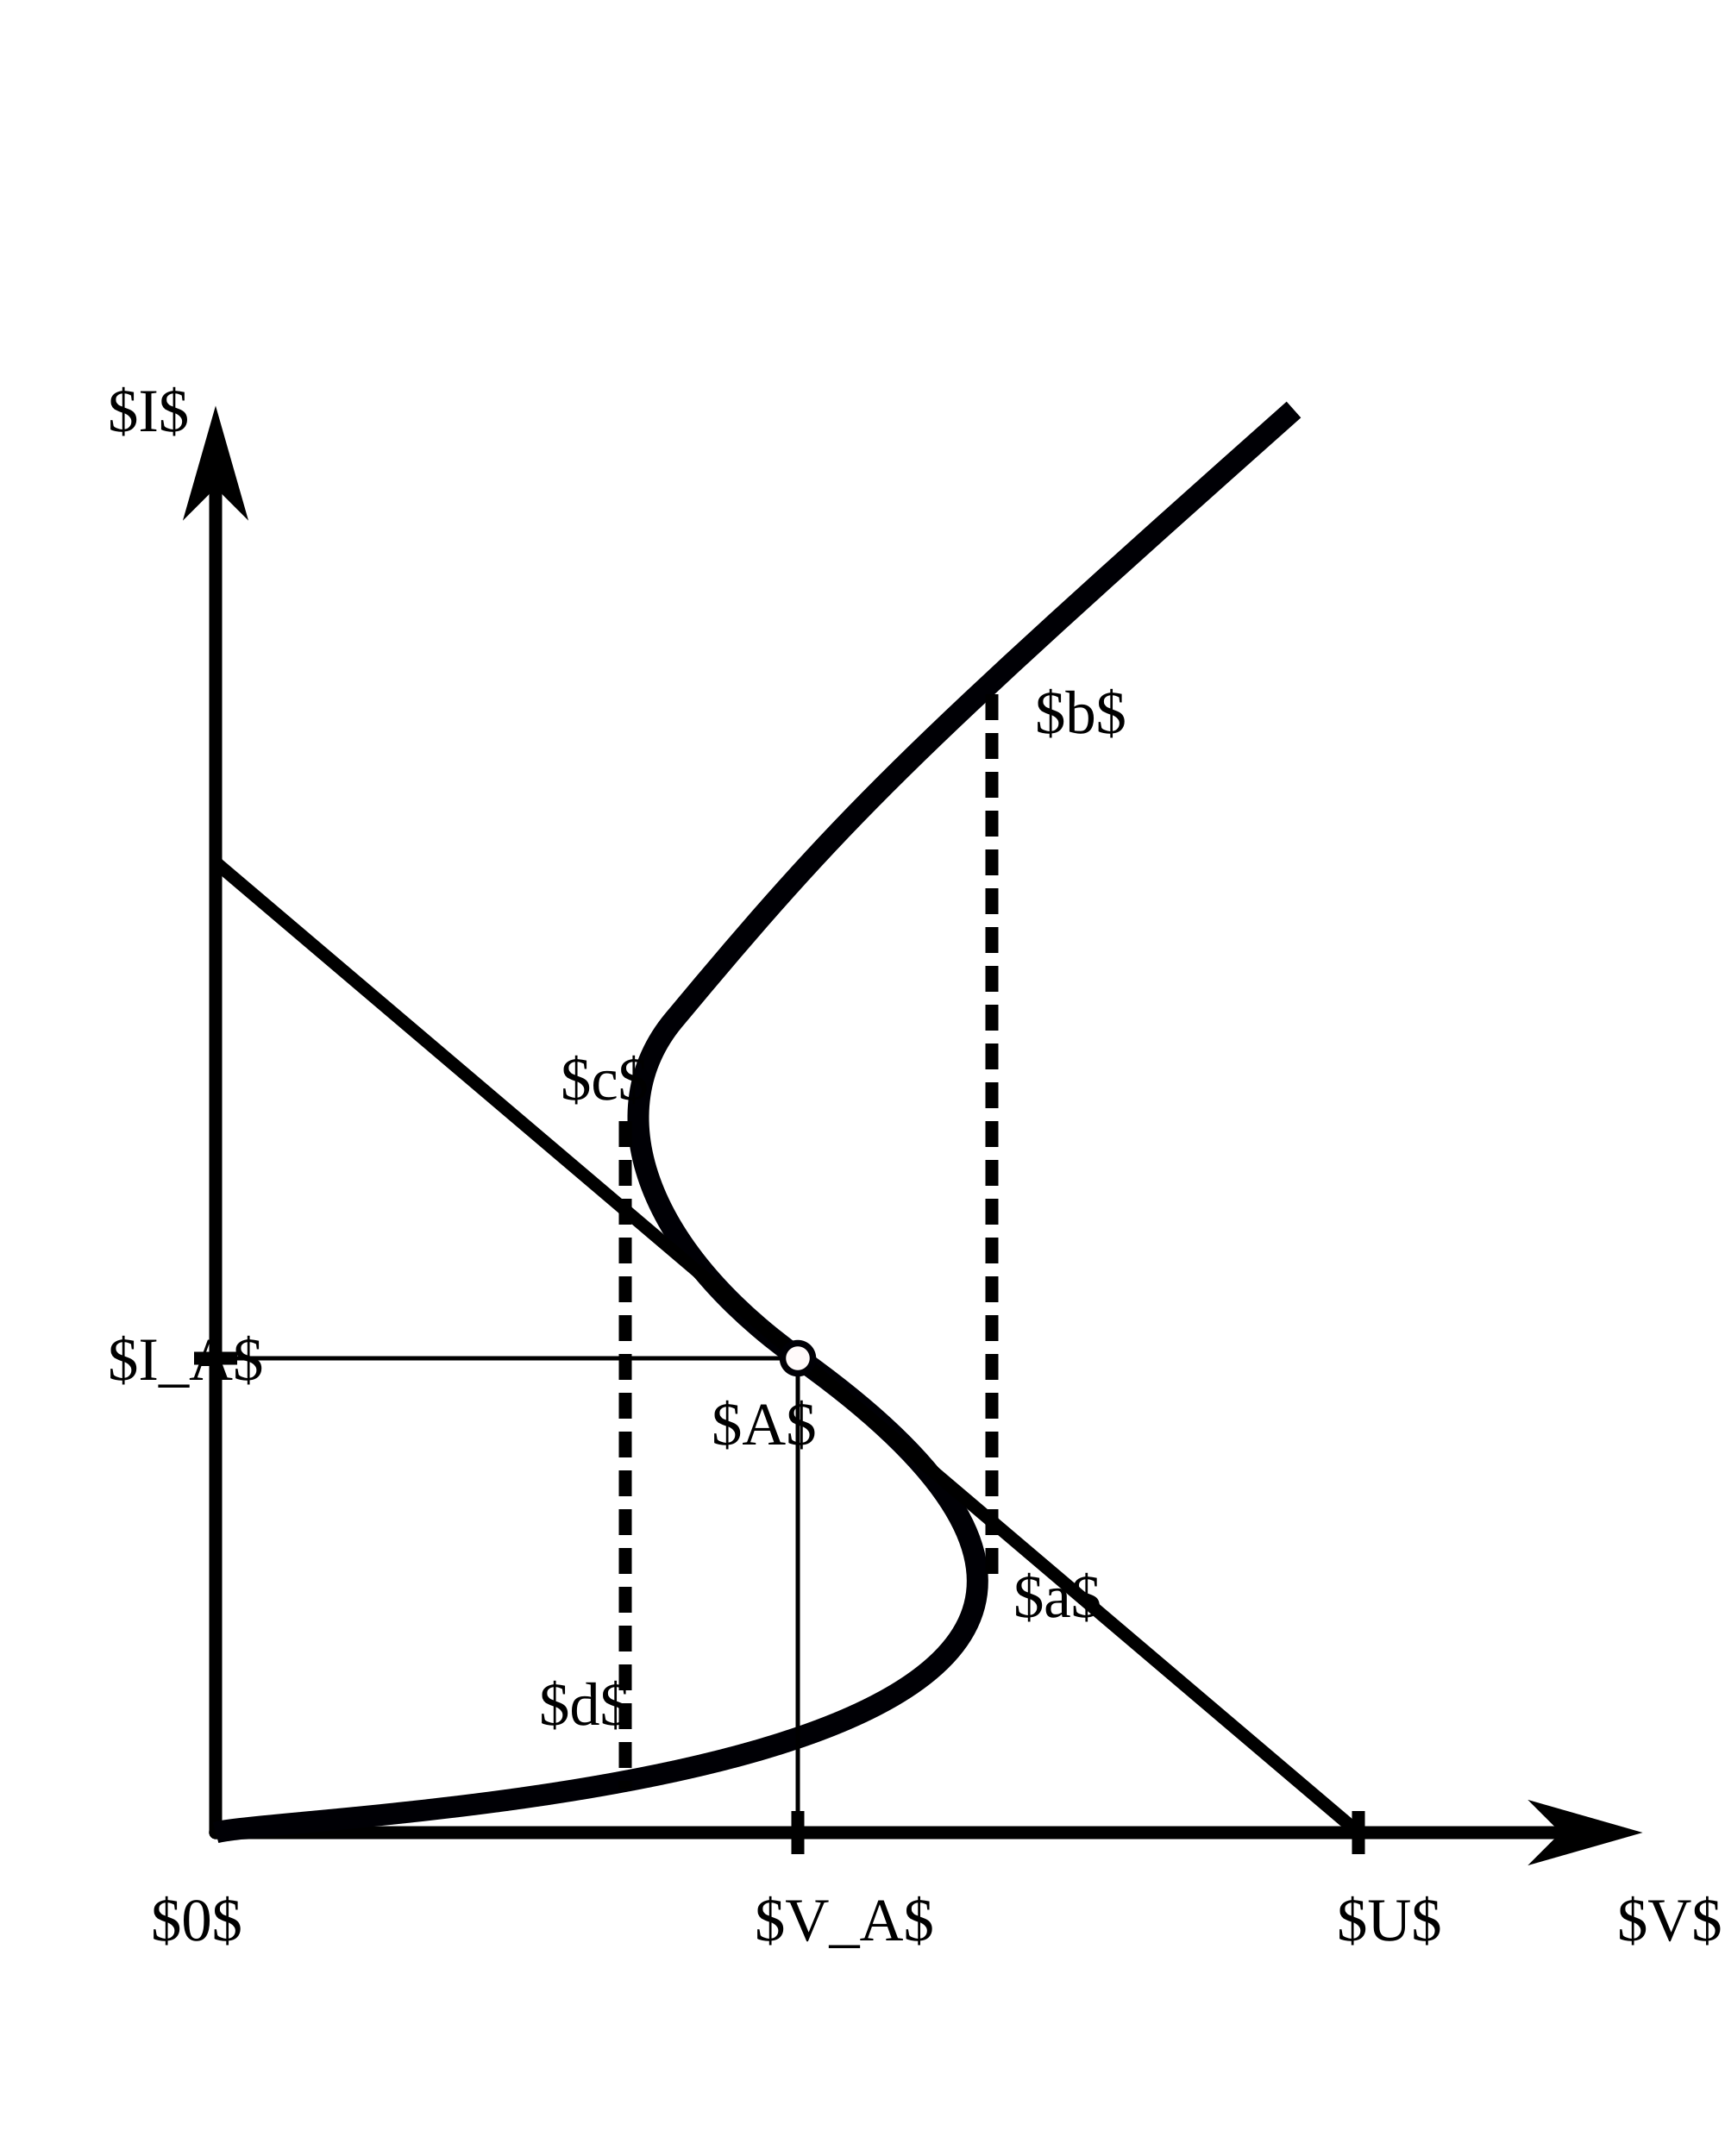
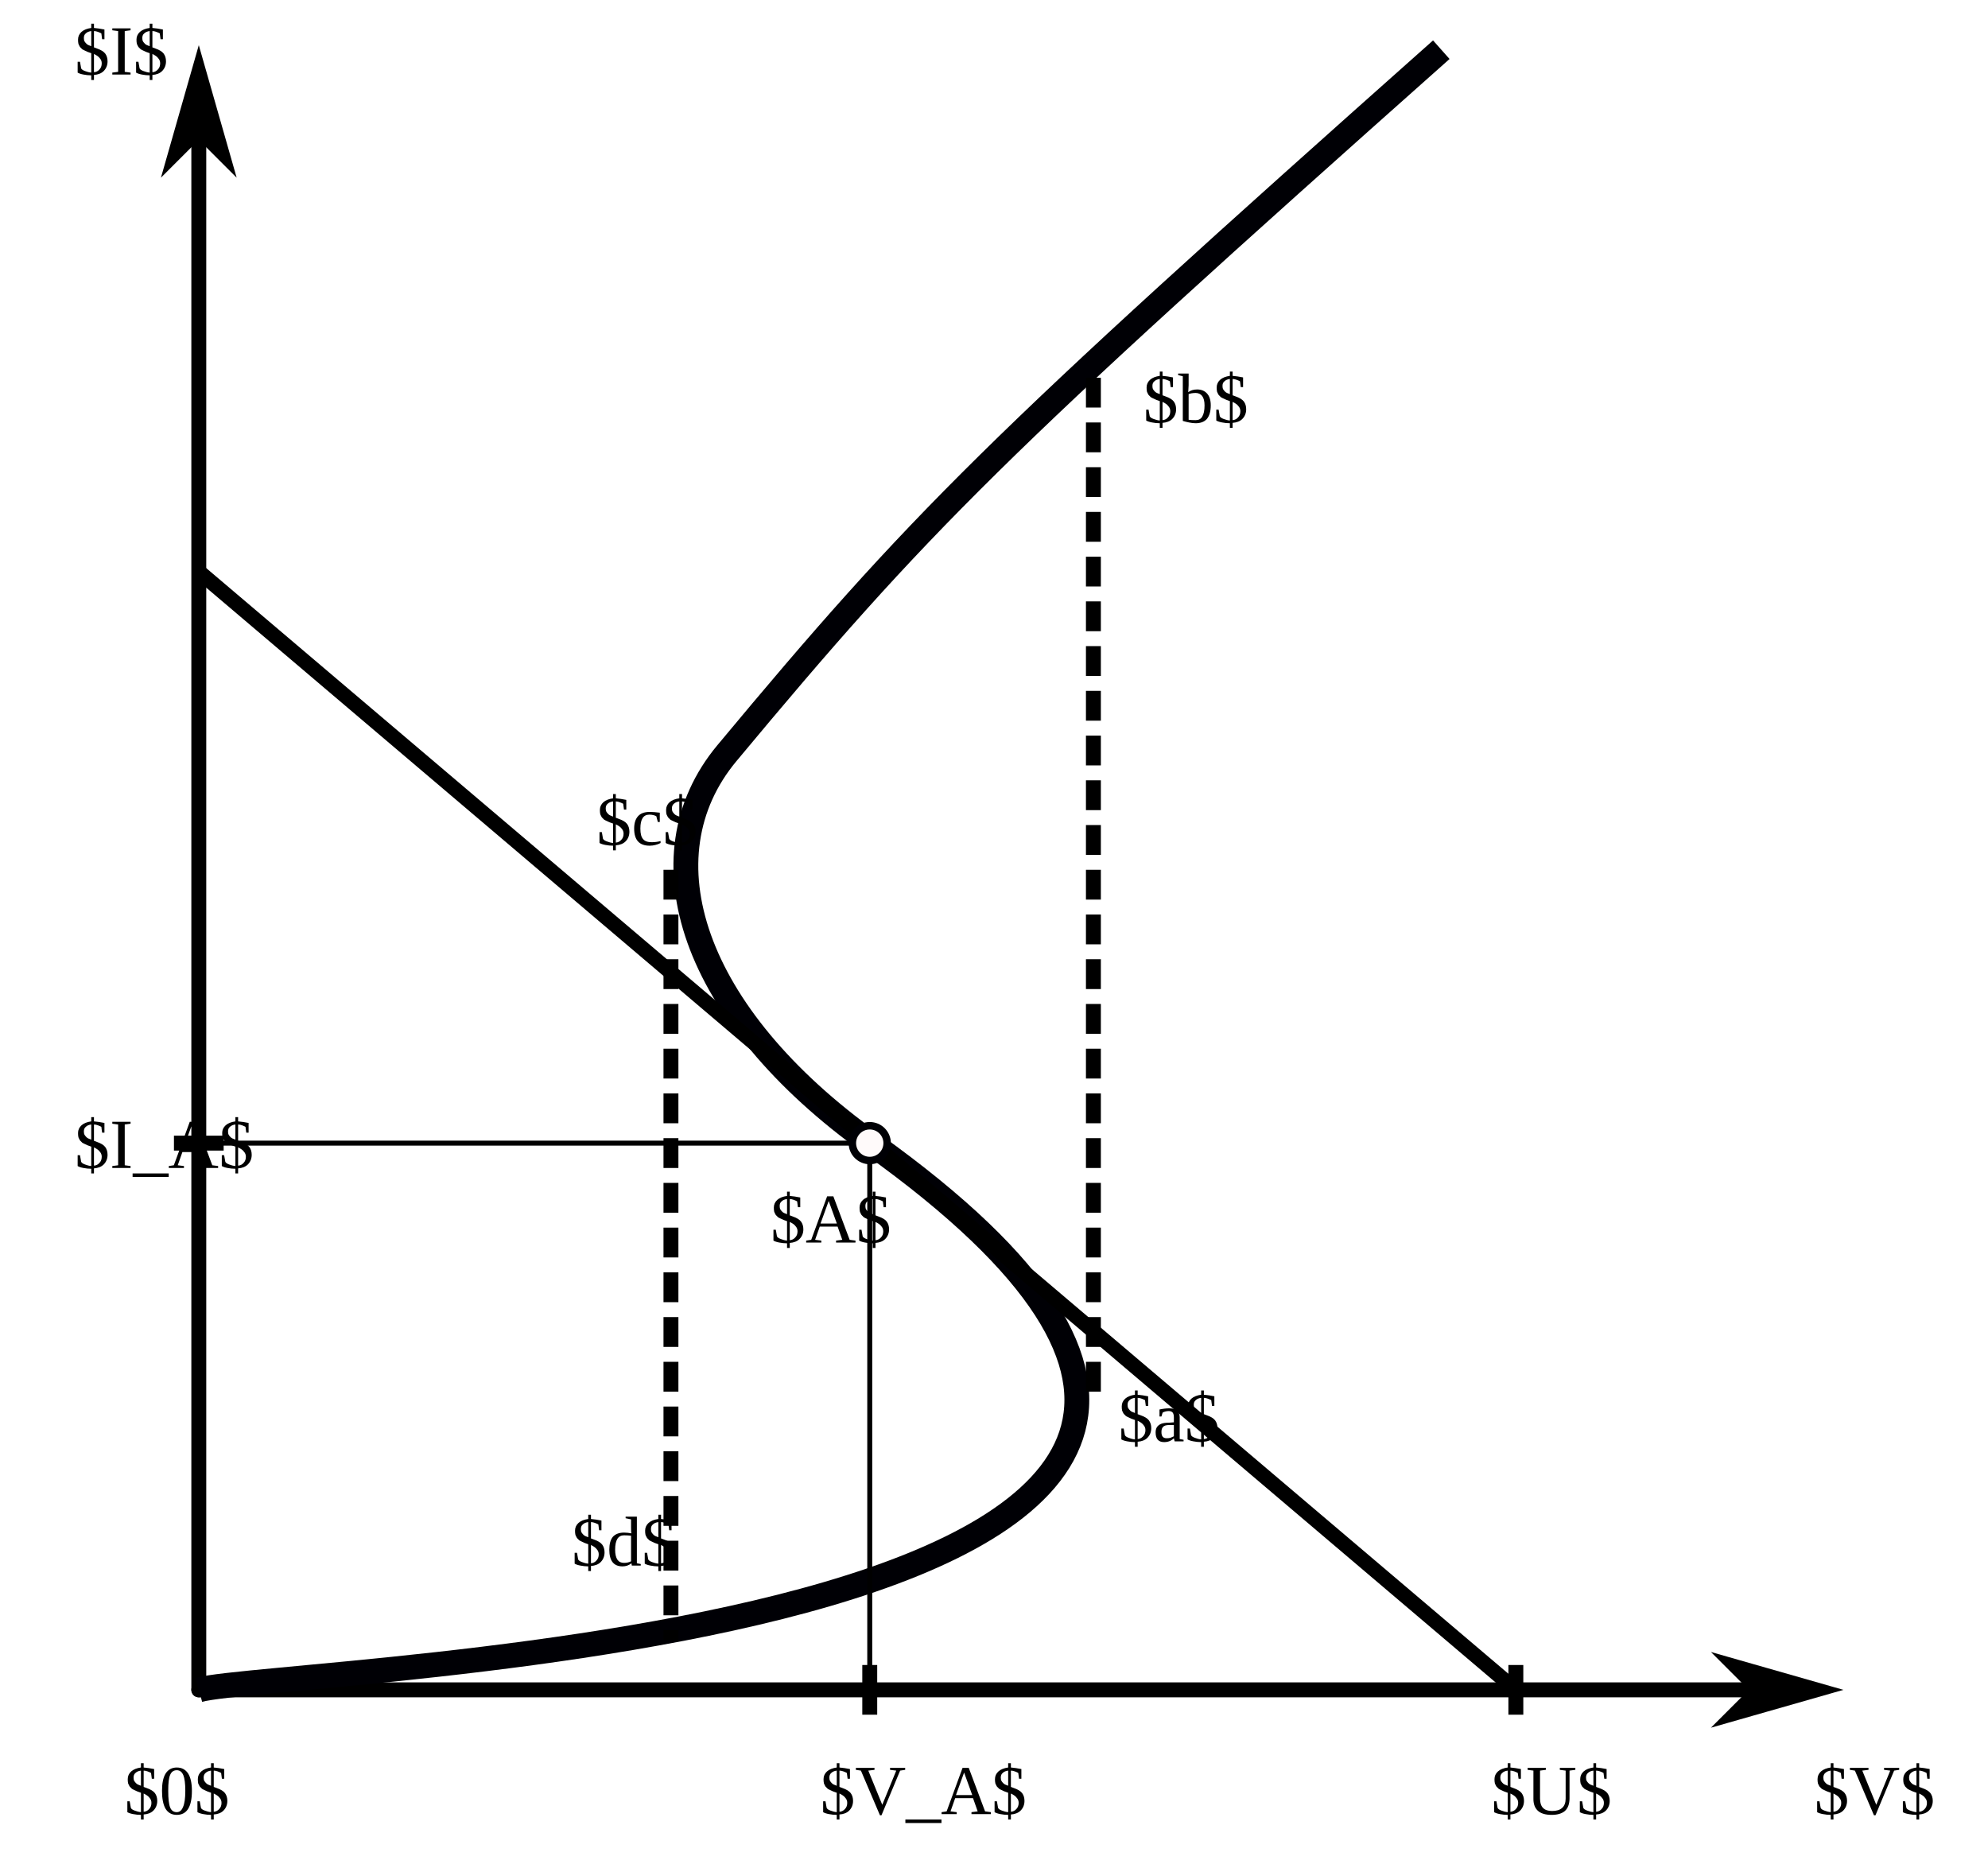
- <svg xmlns="http://www.w3.org/2000/svg" width="8cm" height="10cm" viewBox="0 0 80 100" version="1.1" id="svg5948">
+ <svg xmlns="http://www.w3.org/2000/svg" width="8cm" height="7.5cm" viewBox="0 0 80 75" version="1.1" id="svg5948">
  <defs id="defs5942">
    <marker style="overflow:visible" id="marker1815" refX="0" refY="0" orient="auto">
      <path transform="matrix(-0.4,0,0,-0.4,-4,0)" style="fill:#000000;fill-opacity:1;fill-rule:evenodd;stroke:#000000;stroke-width:1pt;stroke-opacity:1" d="M 0,0 5,-5 -12.5,0 5,5 Z" id="path1813" />
    </marker>
    <marker orient="auto" refY="0" refX="0" id="marker1775" style="overflow:visible">
      <path id="path1773" d="M 0,0 5,-5 -12.5,0 5,5 Z" style="fill:#000000;fill-opacity:1;fill-rule:evenodd;stroke:#000000;stroke-width:1pt;stroke-opacity:1" transform="matrix(-0.4,0,0,-0.4,-4,0)" />
    </marker>
  </defs>
-   <g id="layer1" transform="translate(0,-197)">
-     <path style="fill:none;stroke:#000000;stroke-width:0.6;stroke-linecap:round;stroke-linejoin:miter;stroke-miterlimit:4;stroke-dasharray:none;stroke-opacity:1;marker-end:url(#marker1775)" d="M 10,282 H 75" id="path1447" />
-     <path style="fill:none;stroke:#000000;stroke-width:0.6;stroke-linecap:round;stroke-linejoin:miter;stroke-miterlimit:4;stroke-dasharray:none;stroke-opacity:1;marker-end:url(#marker1815)" d="M 10,282 V 217" id="path1449" />
-     <path style="opacity:1;fill:none;fill-opacity:1;fill-rule:evenodd;stroke:#000005;stroke-width:1;stroke-linecap:butt;stroke-linejoin:miter;stroke-miterlimit:4;stroke-dasharray:none;stroke-opacity:1" d="M 10,282 C 13.354,281.065 65.005,279.993 37.089,260.031 29.795,254.816 27.787,248.47 31.249,244.311 39,235 42,232 60,216" id="path5155-8" />
-     <path style="fill:none;stroke:#000000;stroke-width:0.6;stroke-linecap:butt;stroke-linejoin:miter;stroke-miterlimit:4;stroke-dasharray:none;stroke-opacity:1" d="M 63,282 10,237" id="path6836" />
-     <path style="fill:none;stroke:#000000;stroke-width:0.2;stroke-linecap:butt;stroke-linejoin:miter;stroke-miterlimit:4;stroke-dasharray:none;stroke-opacity:1" d="M 37,260.5 V 282" id="path6859" />
-     <path style="fill:none;stroke:#000000;stroke-width:0.2;stroke-linecap:butt;stroke-linejoin:miter;stroke-miterlimit:4;stroke-dasharray:none;stroke-opacity:1" d="M 36.5,260 H 10" id="path6861" />
-     <path style="fill:none;stroke:#000000;stroke-width:0.6;stroke-linecap:butt;stroke-linejoin:miter;stroke-miterlimit:4;stroke-dasharray:none;stroke-opacity:1" d="m 37,281 v 2" id="path6863" />
-     <path style="fill:none;stroke:#000000;stroke-width:0.6;stroke-linecap:butt;stroke-linejoin:miter;stroke-miterlimit:4;stroke-dasharray:none;stroke-opacity:1" d="M 9,260 H 11" id="path6865" />
-     <path style="fill:none;stroke:#000000;stroke-width:0.6;stroke-linecap:butt;stroke-linejoin:miter;stroke-miterlimit:4;stroke-dasharray:none;stroke-opacity:1" d="m 63,281 v 2" id="path6863-9" />
-     <circle style="opacity:1;fill:#fffafa;fill-opacity:1;stroke:#000005;stroke-width:0.3;stroke-linecap:round;stroke-linejoin:round;stroke-miterlimit:4;stroke-dasharray:none;stroke-dashoffset:0;stroke-opacity:1;paint-order:markers fill stroke" id="path6832-7-8" cx="37" cy="260" r="0.7" />
-     <path style="fill:none;stroke:#000000;stroke-width:0.6;stroke-linecap:butt;stroke-linejoin:miter;stroke-miterlimit:4;stroke-dasharray:1.2, 0.6;stroke-dashoffset:0;stroke-opacity:1" d="m 46,270 v -41" id="path6897" />
-     <path style="fill:none;stroke:#000000;stroke-width:0.6;stroke-linecap:butt;stroke-linejoin:miter;stroke-opacity:1;stroke-miterlimit:4;stroke-dasharray:1.2,0.6;stroke-dashoffset:0" d="m 29,249 v 31" id="path6899" />
-     <text xml:space="preserve" style="font-style:normal;font-variant:normal;font-weight:normal;font-stretch:normal;font-size:2.822px;line-height:1.25;font-family:'Times New Roman';-inkscape-font-specification:'Times New Roman, Normal';font-variant-ligatures:normal;font-variant-caps:normal;font-variant-numeric:normal;font-feature-settings:normal;text-align:start;letter-spacing:0px;word-spacing:0px;writing-mode:lr-tb;text-anchor:start;fill:#000000;fill-opacity:1;stroke:none;stroke-width:0.265" x="7" y="287" id="text6903">
-       <tspan id="tspan6901" x="7" y="287" style="stroke-width:0.265">$0$</tspan>
+   <g id="layer1" transform="translate(0,-222)">
+     <path style="fill:none;stroke:#000000;stroke-width:0.6;stroke-linecap:round;stroke-linejoin:miter;stroke-miterlimit:4;stroke-dasharray:none;stroke-opacity:1;marker-end:url(#marker1775)" d="M 8,290 H 73" id="path1447" />
+     <path style="fill:none;stroke:#000000;stroke-width:0.6;stroke-linecap:round;stroke-linejoin:miter;stroke-miterlimit:4;stroke-dasharray:none;stroke-opacity:1;marker-end:url(#marker1815)" d="M 8,290 V 225" id="path1449" />
+     <path style="opacity:1;fill:none;fill-opacity:1;fill-rule:evenodd;stroke:#000005;stroke-width:1;stroke-linecap:butt;stroke-linejoin:miter;stroke-miterlimit:4;stroke-dasharray:none;stroke-opacity:1" d="M 8,290 C 11.354,289.065 63.005,287.993 35.089,268.031 27.795,262.816 25.787,256.47 29.249,252.311 37,243 40,240 58,224" id="path5155-8" />
+     <path style="fill:none;stroke:#000000;stroke-width:0.6;stroke-linecap:butt;stroke-linejoin:miter;stroke-miterlimit:4;stroke-dasharray:none;stroke-opacity:1" d="M 61,290 8,245" id="path6836" />
+     <path style="fill:none;stroke:#000000;stroke-width:0.2;stroke-linecap:butt;stroke-linejoin:miter;stroke-miterlimit:4;stroke-dasharray:none;stroke-opacity:1" d="M 35,268.5 V 290" id="path6859" />
+     <path style="fill:none;stroke:#000000;stroke-width:0.2;stroke-linecap:butt;stroke-linejoin:miter;stroke-miterlimit:4;stroke-dasharray:none;stroke-opacity:1" d="M 34.5,268 H 8" id="path6861" />
+     <path style="fill:none;stroke:#000000;stroke-width:0.6;stroke-linecap:butt;stroke-linejoin:miter;stroke-miterlimit:4;stroke-dasharray:none;stroke-opacity:1" d="m 35,289 v 2" id="path6863" />
+     <path style="fill:none;stroke:#000000;stroke-width:0.6;stroke-linecap:butt;stroke-linejoin:miter;stroke-miterlimit:4;stroke-dasharray:none;stroke-opacity:1" d="M 7,268 H 9" id="path6865" />
+     <path style="fill:none;stroke:#000000;stroke-width:0.6;stroke-linecap:butt;stroke-linejoin:miter;stroke-miterlimit:4;stroke-dasharray:none;stroke-opacity:1" d="m 61,289 v 2" id="path6863-9" />
+     <circle style="opacity:1;fill:#fffafa;fill-opacity:1;stroke:#000005;stroke-width:0.3;stroke-linecap:round;stroke-linejoin:round;stroke-miterlimit:4;stroke-dasharray:none;stroke-dashoffset:0;stroke-opacity:1;paint-order:markers fill stroke" id="path6832-7-8" cx="35" cy="268" r="0.7" />
+     <path style="fill:none;stroke:#000000;stroke-width:0.6;stroke-linecap:butt;stroke-linejoin:miter;stroke-miterlimit:4;stroke-dasharray:1.2, 0.6;stroke-dashoffset:0;stroke-opacity:1" d="m 44,278 v -41" id="path6897" />
+     <path style="fill:none;stroke:#000000;stroke-width:0.6;stroke-linecap:butt;stroke-linejoin:miter;stroke-miterlimit:4;stroke-dasharray:1.2, 0.6;stroke-dashoffset:0;stroke-opacity:1" d="m 27,257 v 31" id="path6899" />
+     <text xml:space="preserve" style="font-style:normal;font-variant:normal;font-weight:normal;font-stretch:normal;font-size:2.822px;line-height:1.25;font-family:'Times New Roman';-inkscape-font-specification:'Times New Roman, Normal';font-variant-ligatures:normal;font-variant-caps:normal;font-variant-numeric:normal;font-feature-settings:normal;text-align:start;letter-spacing:0px;word-spacing:0px;writing-mode:lr-tb;text-anchor:start;fill:#000000;fill-opacity:1;stroke:none;stroke-width:0.265" x="5" y="295" id="text6903">
+       <tspan id="tspan6901" x="5" y="295" style="stroke-width:0.265">$0$</tspan>
    </text>
-     <text xml:space="preserve" style="font-style:normal;font-variant:normal;font-weight:normal;font-stretch:normal;font-size:2.822px;line-height:1.25;font-family:'Times New Roman';-inkscape-font-specification:'Times New Roman, Normal';font-variant-ligatures:normal;font-variant-caps:normal;font-variant-numeric:normal;font-feature-settings:normal;text-align:start;letter-spacing:0px;word-spacing:0px;writing-mode:lr-tb;text-anchor:start;fill:#000000;fill-opacity:1;stroke:none;stroke-width:0.265" x="5" y="217" id="text6907">
-       <tspan id="tspan6905" x="5" y="217" style="stroke-width:0.265">$I$</tspan>
+     <text xml:space="preserve" style="font-style:normal;font-variant:normal;font-weight:normal;font-stretch:normal;font-size:2.822px;line-height:1.25;font-family:'Times New Roman';-inkscape-font-specification:'Times New Roman, Normal';font-variant-ligatures:normal;font-variant-caps:normal;font-variant-numeric:normal;font-feature-settings:normal;text-align:start;letter-spacing:0px;word-spacing:0px;writing-mode:lr-tb;text-anchor:start;fill:#000000;fill-opacity:1;stroke:none;stroke-width:0.265" x="3" y="225" id="text6907">
+       <tspan id="tspan6905" x="3" y="225" style="stroke-width:0.265">$I$</tspan>
    </text>
-     <text xml:space="preserve" style="font-style:normal;font-variant:normal;font-weight:normal;font-stretch:normal;font-size:2.822px;line-height:1.25;font-family:'Times New Roman';-inkscape-font-specification:'Times New Roman, Normal';font-variant-ligatures:normal;font-variant-caps:normal;font-variant-numeric:normal;font-feature-settings:normal;text-align:start;letter-spacing:0px;word-spacing:0px;writing-mode:lr-tb;text-anchor:start;fill:#000000;fill-opacity:1;stroke:none;stroke-width:0.265" x="75" y="287" id="text6911">
-       <tspan id="tspan6909" x="75" y="287" style="stroke-width:0.265">$V$</tspan>
+     <text xml:space="preserve" style="font-style:normal;font-variant:normal;font-weight:normal;font-stretch:normal;font-size:2.822px;line-height:1.25;font-family:'Times New Roman';-inkscape-font-specification:'Times New Roman, Normal';font-variant-ligatures:normal;font-variant-caps:normal;font-variant-numeric:normal;font-feature-settings:normal;text-align:start;letter-spacing:0px;word-spacing:0px;writing-mode:lr-tb;text-anchor:start;fill:#000000;fill-opacity:1;stroke:none;stroke-width:0.265" x="73" y="295" id="text6911">
+       <tspan id="tspan6909" x="73" y="295" style="stroke-width:0.265">$V$</tspan>
    </text>
-     <text xml:space="preserve" style="font-style:normal;font-variant:normal;font-weight:normal;font-stretch:normal;font-size:2.822px;line-height:1.25;font-family:'Times New Roman';-inkscape-font-specification:'Times New Roman, Normal';font-variant-ligatures:normal;font-variant-caps:normal;font-variant-numeric:normal;font-feature-settings:normal;text-align:start;letter-spacing:0px;word-spacing:0px;writing-mode:lr-tb;text-anchor:start;fill:#000000;fill-opacity:1;stroke:none;stroke-width:0.265" x="5" y="261" id="text6915">
-       <tspan id="tspan6913" x="5" y="261" style="stroke-width:0.265">$I_A$</tspan>
+     <text xml:space="preserve" style="font-style:normal;font-variant:normal;font-weight:normal;font-stretch:normal;font-size:2.822px;line-height:1.25;font-family:'Times New Roman';-inkscape-font-specification:'Times New Roman, Normal';font-variant-ligatures:normal;font-variant-caps:normal;font-variant-numeric:normal;font-feature-settings:normal;text-align:start;letter-spacing:0px;word-spacing:0px;writing-mode:lr-tb;text-anchor:start;fill:#000000;fill-opacity:1;stroke:none;stroke-width:0.265" x="3" y="269" id="text6915">
+       <tspan id="tspan6913" x="3" y="269" style="stroke-width:0.265">$I_A$</tspan>
    </text>
-     <text xml:space="preserve" style="font-style:normal;font-variant:normal;font-weight:normal;font-stretch:normal;font-size:2.822px;line-height:1.25;font-family:'Times New Roman';-inkscape-font-specification:'Times New Roman, Normal';font-variant-ligatures:normal;font-variant-caps:normal;font-variant-numeric:normal;font-feature-settings:normal;text-align:start;letter-spacing:0px;word-spacing:0px;writing-mode:lr-tb;text-anchor:start;fill:#000000;fill-opacity:1;stroke:none;stroke-width:0.265" x="35" y="287" id="text6919">
-       <tspan id="tspan6917" x="35" y="287" style="stroke-width:0.265">$V_A$</tspan>
+     <text xml:space="preserve" style="font-style:normal;font-variant:normal;font-weight:normal;font-stretch:normal;font-size:2.822px;line-height:1.25;font-family:'Times New Roman';-inkscape-font-specification:'Times New Roman, Normal';font-variant-ligatures:normal;font-variant-caps:normal;font-variant-numeric:normal;font-feature-settings:normal;text-align:start;letter-spacing:0px;word-spacing:0px;writing-mode:lr-tb;text-anchor:start;fill:#000000;fill-opacity:1;stroke:none;stroke-width:0.265" x="33" y="295" id="text6919">
+       <tspan id="tspan6917" x="33" y="295" style="stroke-width:0.265">$V_A$</tspan>
    </text>
-     <text xml:space="preserve" style="font-style:normal;font-variant:normal;font-weight:normal;font-stretch:normal;font-size:2.822px;line-height:1.25;font-family:'Times New Roman';-inkscape-font-specification:'Times New Roman, Normal';font-variant-ligatures:normal;font-variant-caps:normal;font-variant-numeric:normal;font-feature-settings:normal;text-align:start;letter-spacing:0px;word-spacing:0px;writing-mode:lr-tb;text-anchor:start;fill:#000000;fill-opacity:1;stroke:none;stroke-width:0.265" x="62" y="287" id="text6923">
-       <tspan id="tspan6921" x="62" y="287" style="stroke-width:0.265">$U$</tspan>
+     <text xml:space="preserve" style="font-style:normal;font-variant:normal;font-weight:normal;font-stretch:normal;font-size:2.822px;line-height:1.25;font-family:'Times New Roman';-inkscape-font-specification:'Times New Roman, Normal';font-variant-ligatures:normal;font-variant-caps:normal;font-variant-numeric:normal;font-feature-settings:normal;text-align:start;letter-spacing:0px;word-spacing:0px;writing-mode:lr-tb;text-anchor:start;fill:#000000;fill-opacity:1;stroke:none;stroke-width:0.265" x="60" y="295" id="text6923">
+       <tspan id="tspan6921" x="60" y="295" style="stroke-width:0.265">$U$</tspan>
    </text>
-     <text xml:space="preserve" style="font-style:normal;font-variant:normal;font-weight:normal;font-stretch:normal;font-size:2.822px;line-height:1.25;font-family:'Times New Roman';-inkscape-font-specification:'Times New Roman, Normal';font-variant-ligatures:normal;font-variant-caps:normal;font-variant-numeric:normal;font-feature-settings:normal;text-align:start;letter-spacing:0px;word-spacing:0px;writing-mode:lr-tb;text-anchor:start;fill:#000000;fill-opacity:1;stroke:none;stroke-width:0.265" x="33" y="264" id="text6927">
-       <tspan id="tspan6925" x="33" y="264" style="stroke-width:0.265">$A$</tspan>
+     <text xml:space="preserve" style="font-style:normal;font-variant:normal;font-weight:normal;font-stretch:normal;font-size:2.822px;line-height:1.25;font-family:'Times New Roman';-inkscape-font-specification:'Times New Roman, Normal';font-variant-ligatures:normal;font-variant-caps:normal;font-variant-numeric:normal;font-feature-settings:normal;text-align:start;letter-spacing:0px;word-spacing:0px;writing-mode:lr-tb;text-anchor:start;fill:#000000;fill-opacity:1;stroke:none;stroke-width:0.265" x="31" y="272" id="text6927">
+       <tspan id="tspan6925" x="31" y="272" style="stroke-width:0.265">$A$</tspan>
    </text>
-     <text xml:space="preserve" style="font-style:normal;font-variant:normal;font-weight:normal;font-stretch:normal;font-size:2.822px;line-height:1.25;font-family:'Times New Roman';-inkscape-font-specification:'Times New Roman, Normal';font-variant-ligatures:normal;font-variant-caps:normal;font-variant-numeric:normal;font-feature-settings:normal;text-align:start;letter-spacing:0px;word-spacing:0px;writing-mode:lr-tb;text-anchor:start;fill:#000000;fill-opacity:1;stroke:none;stroke-width:0.265" x="47" y="272" id="text6931">
-       <tspan id="tspan6929" x="47" y="272" style="stroke-width:0.265">$a$</tspan>
+     <text xml:space="preserve" style="font-style:normal;font-variant:normal;font-weight:normal;font-stretch:normal;font-size:2.822px;line-height:1.25;font-family:'Times New Roman';-inkscape-font-specification:'Times New Roman, Normal';font-variant-ligatures:normal;font-variant-caps:normal;font-variant-numeric:normal;font-feature-settings:normal;text-align:start;letter-spacing:0px;word-spacing:0px;writing-mode:lr-tb;text-anchor:start;fill:#000000;fill-opacity:1;stroke:none;stroke-width:0.265" x="45" y="280" id="text6931">
+       <tspan id="tspan6929" x="45" y="280" style="stroke-width:0.265">$a$</tspan>
    </text>
-     <text xml:space="preserve" style="font-style:normal;font-variant:normal;font-weight:normal;font-stretch:normal;font-size:2.822px;line-height:1.25;font-family:'Times New Roman';-inkscape-font-specification:'Times New Roman, Normal';font-variant-ligatures:normal;font-variant-caps:normal;font-variant-numeric:normal;font-feature-settings:normal;text-align:start;letter-spacing:0px;word-spacing:0px;writing-mode:lr-tb;text-anchor:start;fill:#000000;fill-opacity:1;stroke:none;stroke-width:0.265" x="48" y="231" id="text6935">
-       <tspan id="tspan6933" x="48" y="231" style="stroke-width:0.265">$b$</tspan>
+     <text xml:space="preserve" style="font-style:normal;font-variant:normal;font-weight:normal;font-stretch:normal;font-size:2.822px;line-height:1.25;font-family:'Times New Roman';-inkscape-font-specification:'Times New Roman, Normal';font-variant-ligatures:normal;font-variant-caps:normal;font-variant-numeric:normal;font-feature-settings:normal;text-align:start;letter-spacing:0px;word-spacing:0px;writing-mode:lr-tb;text-anchor:start;fill:#000000;fill-opacity:1;stroke:none;stroke-width:0.265" x="46" y="239" id="text6935">
+       <tspan id="tspan6933" x="46" y="239" style="stroke-width:0.265">$b$</tspan>
    </text>
-     <text xml:space="preserve" style="font-style:normal;font-variant:normal;font-weight:normal;font-stretch:normal;font-size:2.822px;line-height:1.25;font-family:'Times New Roman';-inkscape-font-specification:'Times New Roman, Normal';font-variant-ligatures:normal;font-variant-caps:normal;font-variant-numeric:normal;font-feature-settings:normal;text-align:start;letter-spacing:0px;word-spacing:0px;writing-mode:lr-tb;text-anchor:start;fill:#000000;fill-opacity:1;stroke:none;stroke-width:0.265" x="26" y="248" id="text6939">
-       <tspan id="tspan6937" x="26" y="248" style="stroke-width:0.265">$c$</tspan>
+     <text xml:space="preserve" style="font-style:normal;font-variant:normal;font-weight:normal;font-stretch:normal;font-size:2.822px;line-height:1.25;font-family:'Times New Roman';-inkscape-font-specification:'Times New Roman, Normal';font-variant-ligatures:normal;font-variant-caps:normal;font-variant-numeric:normal;font-feature-settings:normal;text-align:start;letter-spacing:0px;word-spacing:0px;writing-mode:lr-tb;text-anchor:start;fill:#000000;fill-opacity:1;stroke:none;stroke-width:0.265" x="24" y="256" id="text6939">
+       <tspan id="tspan6937" x="24" y="256" style="stroke-width:0.265">$c$</tspan>
    </text>
-     <text xml:space="preserve" style="font-style:normal;font-variant:normal;font-weight:normal;font-stretch:normal;font-size:2.822px;line-height:1.25;font-family:'Times New Roman';-inkscape-font-specification:'Times New Roman, Normal';font-variant-ligatures:normal;font-variant-caps:normal;font-variant-numeric:normal;font-feature-settings:normal;text-align:start;letter-spacing:0px;word-spacing:0px;writing-mode:lr-tb;text-anchor:start;fill:#000000;fill-opacity:1;stroke:none;stroke-width:0.265" x="25" y="277" id="text6943">
-       <tspan id="tspan6941" x="25" y="277" style="stroke-width:0.265">$d$</tspan>
+     <text xml:space="preserve" style="font-style:normal;font-variant:normal;font-weight:normal;font-stretch:normal;font-size:2.822px;line-height:1.25;font-family:'Times New Roman';-inkscape-font-specification:'Times New Roman, Normal';font-variant-ligatures:normal;font-variant-caps:normal;font-variant-numeric:normal;font-feature-settings:normal;text-align:start;letter-spacing:0px;word-spacing:0px;writing-mode:lr-tb;text-anchor:start;fill:#000000;fill-opacity:1;stroke:none;stroke-width:0.265" x="23" y="285" id="text6943">
+       <tspan id="tspan6941" x="23" y="285" style="stroke-width:0.265">$d$</tspan>
    </text>
+     <path style="fill:none;stroke:none;stroke-width:0.265px;stroke-linecap:butt;stroke-linejoin:miter;stroke-opacity:1" d="M 0,297 H 5" id="path866" />
+     <path style="fill:none;stroke:none;stroke-width:0.265px;stroke-linecap:butt;stroke-linejoin:miter;stroke-opacity:1" d="M 0,222 H 5" id="path868" />
  </g>
</svg>
